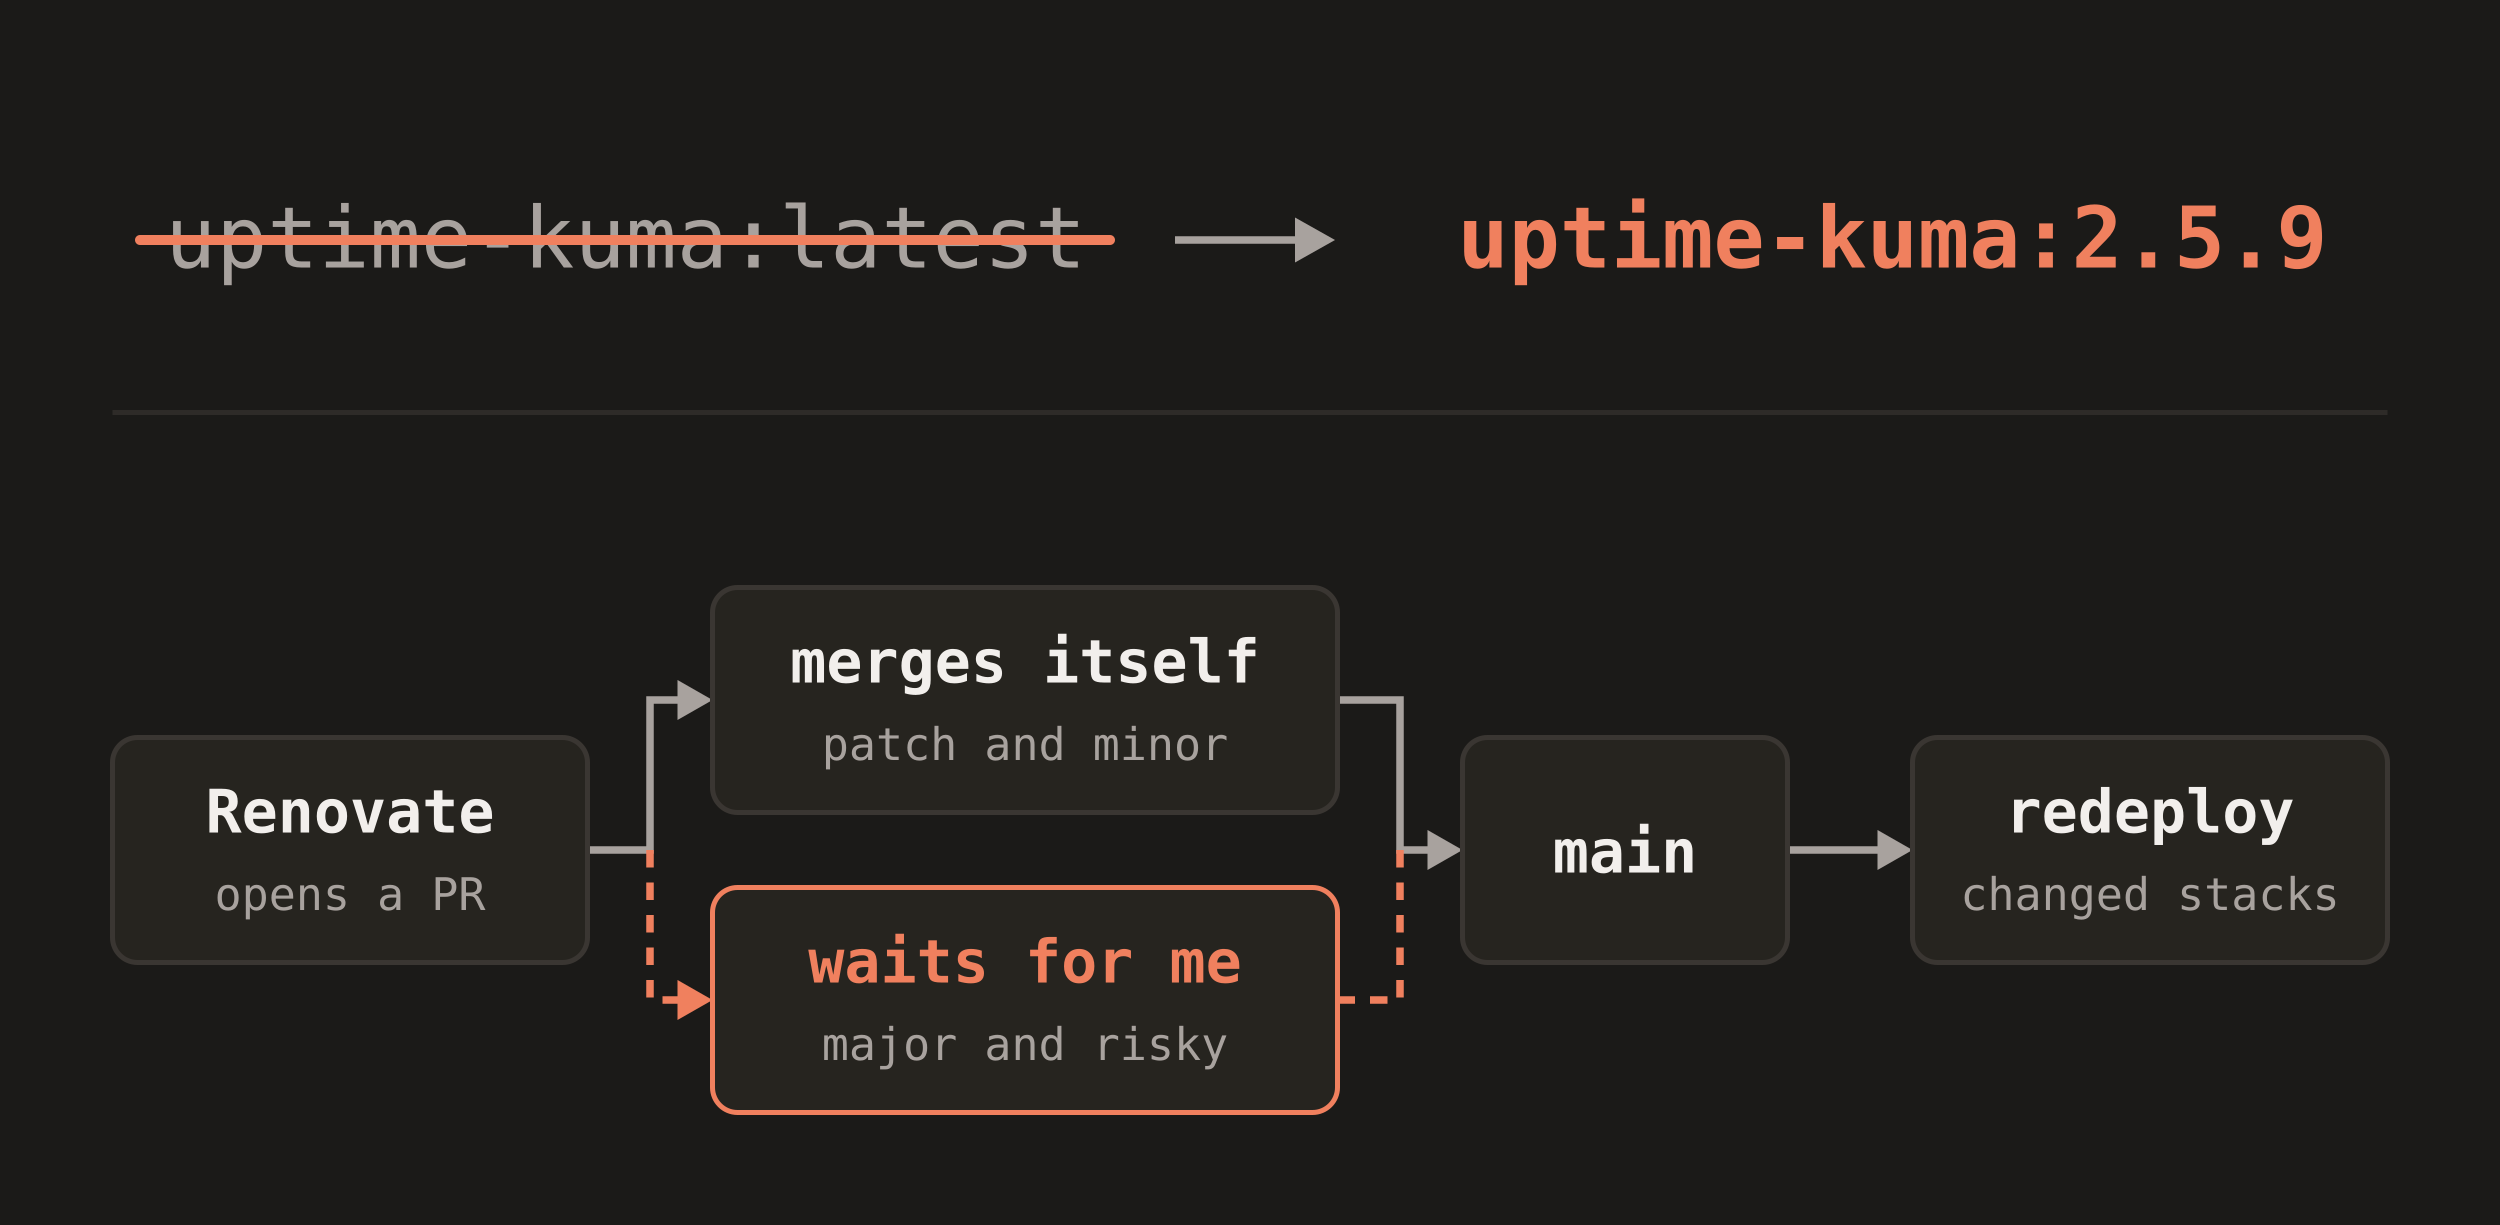
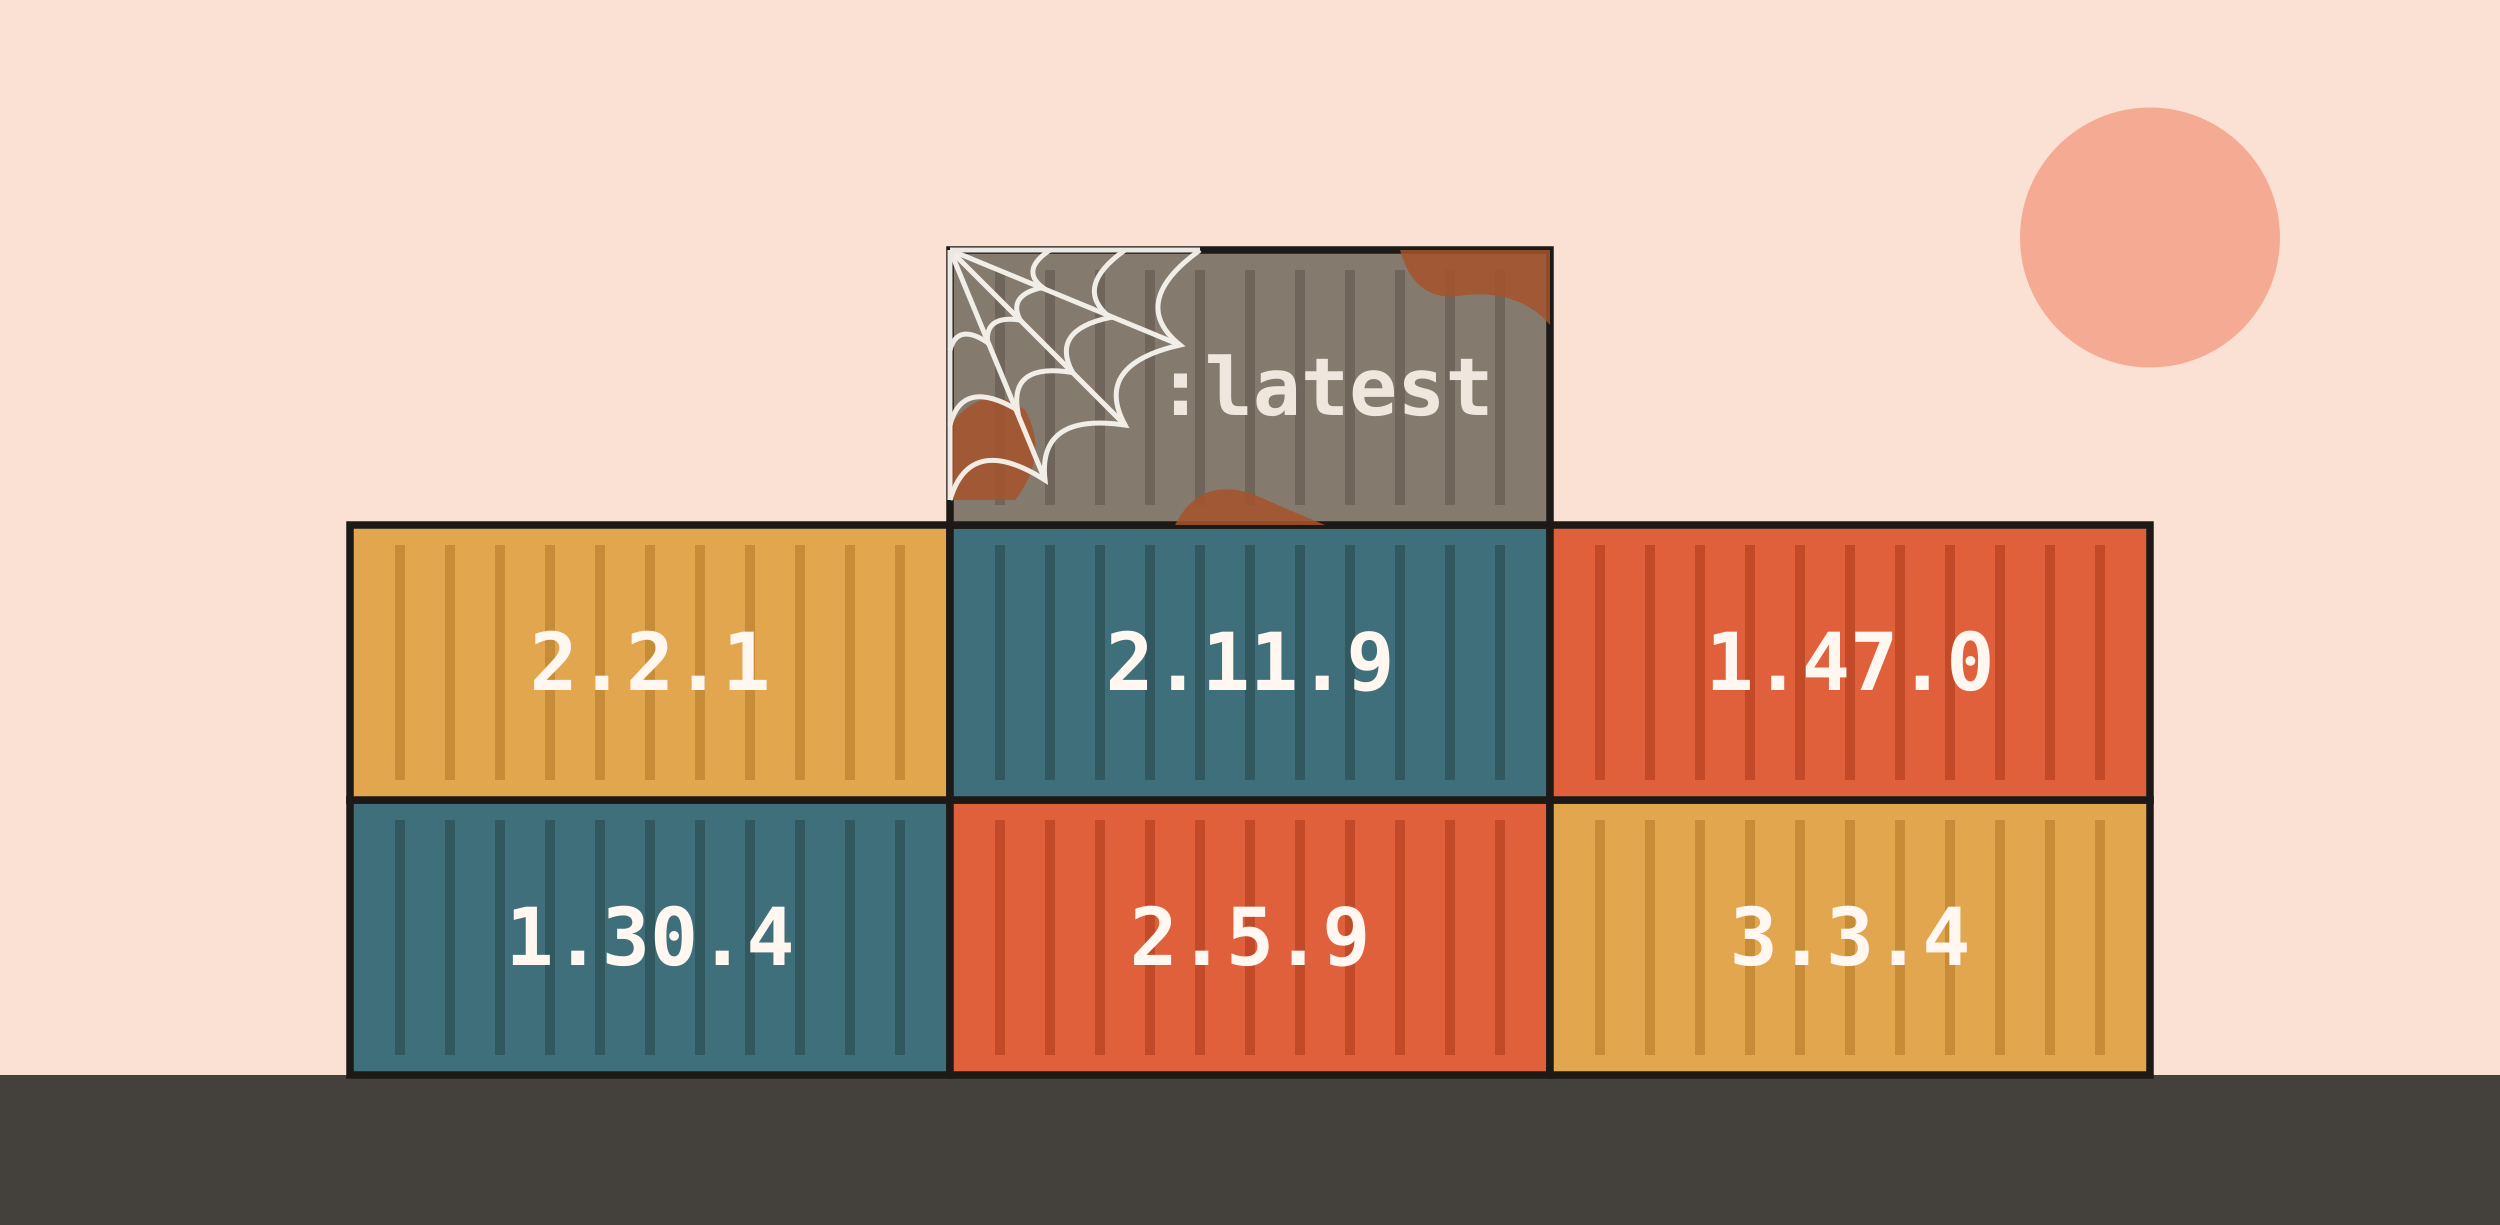
- <svg xmlns="http://www.w3.org/2000/svg" viewBox="0 0 1000 490" role="img" aria-labelledby="t d" font-family="'JetBrains Mono', ui-monospace, SFMono-Regular, Menlo, 'DejaVu Sans Mono', monospace">
-   <rect width="1000" height="490" fill="#1b1a18" />
-   <text x="66" y="107" font-size="34" fill="#a8a29e" textLength="368" lengthAdjust="spacingAndGlyphs">uptime-kuma:latest</text>
-   <line x1="56" y1="96" x2="444" y2="96" stroke="#f0805e" stroke-width="4" stroke-linecap="round" />
-   <path d="M470 96 H522" fill="none" stroke="#a8a29e" stroke-width="3" />
-   <path d="M534 96 L518 87 V105 Z" fill="#a8a29e" />
-   <text x="757" y="107" font-size="34" font-weight="700" fill="#f0805e" text-anchor="middle">uptime-kuma:2.5.9</text>
-   <line x1="45" y1="165" x2="955" y2="165" stroke="#2e2b28" stroke-width="2" />
-   <g fill="none" stroke="#a8a29e" stroke-width="3">
-     <path d="M235 340 H260 V280 H274" />
-     <path d="M260 340 V400 H274" stroke="#f0805e" stroke-dasharray="7 6" />
-     <path d="M535 280 H560 V340 H574" />
-     <path d="M535 400 H560 V340" stroke="#f0805e" stroke-dasharray="7 6" />
-     <path d="M715 340 H754" />
+ <svg xmlns="http://www.w3.org/2000/svg" viewBox="0 0 1000 490" role="img" aria-label="A stack of bright shipping containers with version numbers, and one rusty container covered in cobwebs labelled latest" font-family="'JetBrains Mono', ui-monospace, SFMono-Regular, Menlo, 'DejaVu Sans Mono', monospace">
+   <rect width="1000" height="490" fill="#fbe1d3" />
+   <circle cx="860" cy="95" r="52" fill="#f0805e" opacity=".55" />
+   <rect y="430" width="1000" height="60" fill="#44403c" />
+   <rect x="140" y="320" width="240" height="110" fill="#3f6f7a" stroke="#1c1917" stroke-width="3" />
+   <line x1="160" y1="328" x2="160" y2="422" stroke="#31575f" stroke-width="4" />
+   <line x1="180" y1="328" x2="180" y2="422" stroke="#31575f" stroke-width="4" />
+   <line x1="200" y1="328" x2="200" y2="422" stroke="#31575f" stroke-width="4" />
+   <line x1="220" y1="328" x2="220" y2="422" stroke="#31575f" stroke-width="4" />
+   <line x1="240" y1="328" x2="240" y2="422" stroke="#31575f" stroke-width="4" />
+   <line x1="260" y1="328" x2="260" y2="422" stroke="#31575f" stroke-width="4" />
+   <line x1="280" y1="328" x2="280" y2="422" stroke="#31575f" stroke-width="4" />
+   <line x1="300" y1="328" x2="300" y2="422" stroke="#31575f" stroke-width="4" />
+   <line x1="320" y1="328" x2="320" y2="422" stroke="#31575f" stroke-width="4" />
+   <line x1="340" y1="328" x2="340" y2="422" stroke="#31575f" stroke-width="4" />
+   <line x1="360" y1="328" x2="360" y2="422" stroke="#31575f" stroke-width="4" />
+   <text x="260.0" y="386.0" font-size="32" font-weight="700" fill="#fff7f0" text-anchor="middle">1.30.4</text>
+   <rect x="380" y="320" width="240" height="110" fill="#e0603c" stroke="#1c1917" stroke-width="3" />
+   <line x1="400" y1="328" x2="400" y2="422" stroke="#c24a28" stroke-width="4" />
+   <line x1="420" y1="328" x2="420" y2="422" stroke="#c24a28" stroke-width="4" />
+   <line x1="440" y1="328" x2="440" y2="422" stroke="#c24a28" stroke-width="4" />
+   <line x1="460" y1="328" x2="460" y2="422" stroke="#c24a28" stroke-width="4" />
+   <line x1="480" y1="328" x2="480" y2="422" stroke="#c24a28" stroke-width="4" />
+   <line x1="500" y1="328" x2="500" y2="422" stroke="#c24a28" stroke-width="4" />
+   <line x1="520" y1="328" x2="520" y2="422" stroke="#c24a28" stroke-width="4" />
+   <line x1="540" y1="328" x2="540" y2="422" stroke="#c24a28" stroke-width="4" />
+   <line x1="560" y1="328" x2="560" y2="422" stroke="#c24a28" stroke-width="4" />
+   <line x1="580" y1="328" x2="580" y2="422" stroke="#c24a28" stroke-width="4" />
+   <line x1="600" y1="328" x2="600" y2="422" stroke="#c24a28" stroke-width="4" />
+   <text x="500.0" y="386.0" font-size="32" font-weight="700" fill="#fff7f0" text-anchor="middle">2.5.9</text>
+   <rect x="620" y="320" width="240" height="110" fill="#e2a64f" stroke="#1c1917" stroke-width="3" />
+   <line x1="640" y1="328" x2="640" y2="422" stroke="#c78c37" stroke-width="4" />
+   <line x1="660" y1="328" x2="660" y2="422" stroke="#c78c37" stroke-width="4" />
+   <line x1="680" y1="328" x2="680" y2="422" stroke="#c78c37" stroke-width="4" />
+   <line x1="700" y1="328" x2="700" y2="422" stroke="#c78c37" stroke-width="4" />
+   <line x1="720" y1="328" x2="720" y2="422" stroke="#c78c37" stroke-width="4" />
+   <line x1="740" y1="328" x2="740" y2="422" stroke="#c78c37" stroke-width="4" />
+   <line x1="760" y1="328" x2="760" y2="422" stroke="#c78c37" stroke-width="4" />
+   <line x1="780" y1="328" x2="780" y2="422" stroke="#c78c37" stroke-width="4" />
+   <line x1="800" y1="328" x2="800" y2="422" stroke="#c78c37" stroke-width="4" />
+   <line x1="820" y1="328" x2="820" y2="422" stroke="#c78c37" stroke-width="4" />
+   <line x1="840" y1="328" x2="840" y2="422" stroke="#c78c37" stroke-width="4" />
+   <text x="740.0" y="386.0" font-size="32" font-weight="700" fill="#fff7f0" text-anchor="middle">3.3.4</text>
+   <rect x="140" y="210" width="240" height="110" fill="#e2a64f" stroke="#1c1917" stroke-width="3" />
+   <line x1="160" y1="218" x2="160" y2="312" stroke="#c78c37" stroke-width="4" />
+   <line x1="180" y1="218" x2="180" y2="312" stroke="#c78c37" stroke-width="4" />
+   <line x1="200" y1="218" x2="200" y2="312" stroke="#c78c37" stroke-width="4" />
+   <line x1="220" y1="218" x2="220" y2="312" stroke="#c78c37" stroke-width="4" />
+   <line x1="240" y1="218" x2="240" y2="312" stroke="#c78c37" stroke-width="4" />
+   <line x1="260" y1="218" x2="260" y2="312" stroke="#c78c37" stroke-width="4" />
+   <line x1="280" y1="218" x2="280" y2="312" stroke="#c78c37" stroke-width="4" />
+   <line x1="300" y1="218" x2="300" y2="312" stroke="#c78c37" stroke-width="4" />
+   <line x1="320" y1="218" x2="320" y2="312" stroke="#c78c37" stroke-width="4" />
+   <line x1="340" y1="218" x2="340" y2="312" stroke="#c78c37" stroke-width="4" />
+   <line x1="360" y1="218" x2="360" y2="312" stroke="#c78c37" stroke-width="4" />
+   <text x="260.0" y="276.0" font-size="32" font-weight="700" fill="#fff7f0" text-anchor="middle">2.2.1</text>
+   <rect x="380" y="210" width="240" height="110" fill="#3f6f7a" stroke="#1c1917" stroke-width="3" />
+   <line x1="400" y1="218" x2="400" y2="312" stroke="#31575f" stroke-width="4" />
+   <line x1="420" y1="218" x2="420" y2="312" stroke="#31575f" stroke-width="4" />
+   <line x1="440" y1="218" x2="440" y2="312" stroke="#31575f" stroke-width="4" />
+   <line x1="460" y1="218" x2="460" y2="312" stroke="#31575f" stroke-width="4" />
+   <line x1="480" y1="218" x2="480" y2="312" stroke="#31575f" stroke-width="4" />
+   <line x1="500" y1="218" x2="500" y2="312" stroke="#31575f" stroke-width="4" />
+   <line x1="520" y1="218" x2="520" y2="312" stroke="#31575f" stroke-width="4" />
+   <line x1="540" y1="218" x2="540" y2="312" stroke="#31575f" stroke-width="4" />
+   <line x1="560" y1="218" x2="560" y2="312" stroke="#31575f" stroke-width="4" />
+   <line x1="580" y1="218" x2="580" y2="312" stroke="#31575f" stroke-width="4" />
+   <line x1="600" y1="218" x2="600" y2="312" stroke="#31575f" stroke-width="4" />
+   <text x="500.0" y="276.0" font-size="32" font-weight="700" fill="#fff7f0" text-anchor="middle">2.11.9</text>
+   <rect x="620" y="210" width="240" height="110" fill="#e0603c" stroke="#1c1917" stroke-width="3" />
+   <line x1="640" y1="218" x2="640" y2="312" stroke="#c24a28" stroke-width="4" />
+   <line x1="660" y1="218" x2="660" y2="312" stroke="#c24a28" stroke-width="4" />
+   <line x1="680" y1="218" x2="680" y2="312" stroke="#c24a28" stroke-width="4" />
+   <line x1="700" y1="218" x2="700" y2="312" stroke="#c24a28" stroke-width="4" />
+   <line x1="720" y1="218" x2="720" y2="312" stroke="#c24a28" stroke-width="4" />
+   <line x1="740" y1="218" x2="740" y2="312" stroke="#c24a28" stroke-width="4" />
+   <line x1="760" y1="218" x2="760" y2="312" stroke="#c24a28" stroke-width="4" />
+   <line x1="780" y1="218" x2="780" y2="312" stroke="#c24a28" stroke-width="4" />
+   <line x1="800" y1="218" x2="800" y2="312" stroke="#c24a28" stroke-width="4" />
+   <line x1="820" y1="218" x2="820" y2="312" stroke="#c24a28" stroke-width="4" />
+   <line x1="840" y1="218" x2="840" y2="312" stroke="#c24a28" stroke-width="4" />
+   <text x="740.0" y="276.0" font-size="32" font-weight="700" fill="#fff7f0" text-anchor="middle">1.47.0</text>
+   <rect x="380" y="100" width="240" height="110" fill="#857a6e" stroke="#1c1917" stroke-width="3" />
+   <line x1="400" y1="108" x2="400" y2="202" stroke="#6f655b" stroke-width="4" />
+   <line x1="420" y1="108" x2="420" y2="202" stroke="#6f655b" stroke-width="4" />
+   <line x1="440" y1="108" x2="440" y2="202" stroke="#6f655b" stroke-width="4" />
+   <line x1="460" y1="108" x2="460" y2="202" stroke="#6f655b" stroke-width="4" />
+   <line x1="480" y1="108" x2="480" y2="202" stroke="#6f655b" stroke-width="4" />
+   <line x1="500" y1="108" x2="500" y2="202" stroke="#6f655b" stroke-width="4" />
+   <line x1="520" y1="108" x2="520" y2="202" stroke="#6f655b" stroke-width="4" />
+   <line x1="540" y1="108" x2="540" y2="202" stroke="#6f655b" stroke-width="4" />
+   <line x1="560" y1="108" x2="560" y2="202" stroke="#6f655b" stroke-width="4" />
+   <line x1="580" y1="108" x2="580" y2="202" stroke="#6f655b" stroke-width="4" />
+   <line x1="600" y1="108" x2="600" y2="202" stroke="#6f655b" stroke-width="4" />
+   <text x="530" y="166" font-size="32" font-weight="700" fill="#efe7dd" text-anchor="middle">:latest</text>
+   <path d="M380 170 q14 -18 30 -6 q10 18 -4 36 h-26 z" fill="#a4532a" opacity=".85" />
+   <path d="M560 100 q6 22 26 18 q22 -2 34 12 v-30 z" fill="#a4532a" opacity=".85" />
+   <path d="M470 210 q10 -20 32 -12 q18 8 28 12 z" fill="#a4532a" opacity=".85" />
+   <g fill="none" stroke="#f7f3ee" stroke-width="2" opacity=".95">
+     <line x1="380" y1="100" x2="480" y2="100" />
+     <line x1="380" y1="100" x2="472" y2="138" />
+     <line x1="380" y1="100" x2="450" y2="170" />
+     <line x1="380" y1="100" x2="418" y2="192" />
+     <line x1="380" y1="100" x2="380" y2="200" />
+     <path d="M420 100 Q408 108 417 115 Q403 118 408 128 Q394 126 395 137 Q383 129 380 140" />
+     <path d="M450 100 Q429 115 444 127 Q420 132 429 149 Q404 145 407 164 Q385 151 380 170" />
+     <path d="M480 100 Q451 121 472 138 Q437 146 450 170 Q415 165 418 192 Q388 173 380 200" />
  </g>
-   <path d="M285 280 L271 272 V288 Z" fill="#a8a29e" />
-   <path d="M285 400 L271 392 V408 Z" fill="#f0805e" />
-   <path d="M585 340 L571 332 V348 Z" fill="#a8a29e" />
-   <path d="M765 340 L751 332 V348 Z" fill="#a8a29e" />
-   <rect x="45" y="295" width="190" height="90" rx="10" fill="#26241f" stroke="#3a3632" stroke-width="2" />
-   <text x="140" y="333" font-size="24" font-weight="700" fill="#f2efec" text-anchor="middle">Renovate</text>
-   <text x="140" y="364" font-size="18" fill="#a8a29e" text-anchor="middle">opens a PR</text>
-   <rect x="285" y="235" width="250" height="90" rx="10" fill="#26241f" stroke="#3a3632" stroke-width="2" />
-   <text x="410" y="273" font-size="24" font-weight="700" fill="#f2efec" text-anchor="middle">merges itself</text>
-   <text x="410" y="304" font-size="18" fill="#a8a29e" text-anchor="middle">patch and minor</text>
-   <rect x="285" y="355" width="250" height="90" rx="10" fill="#26241f" stroke="#f0805e" stroke-width="2" />
-   <text x="410" y="393" font-size="24" font-weight="700" fill="#f0805e" text-anchor="middle">waits for me</text>
-   <text x="410" y="424" font-size="18" fill="#a8a29e" text-anchor="middle">major and risky</text>
-   <rect x="585" y="295" width="130" height="90" rx="10" fill="#26241f" stroke="#3a3632" stroke-width="2" />
-   <text x="650" y="349" font-size="24" font-weight="700" fill="#f2efec" text-anchor="middle">main</text>
-   <rect x="765" y="295" width="190" height="90" rx="10" fill="#26241f" stroke="#3a3632" stroke-width="2" />
-   <text x="860" y="333" font-size="24" font-weight="700" fill="#f2efec" text-anchor="middle">redeploy</text>
-   <text x="860" y="364" font-size="18" fill="#a8a29e" text-anchor="middle">changed stacks</text>
</svg>
